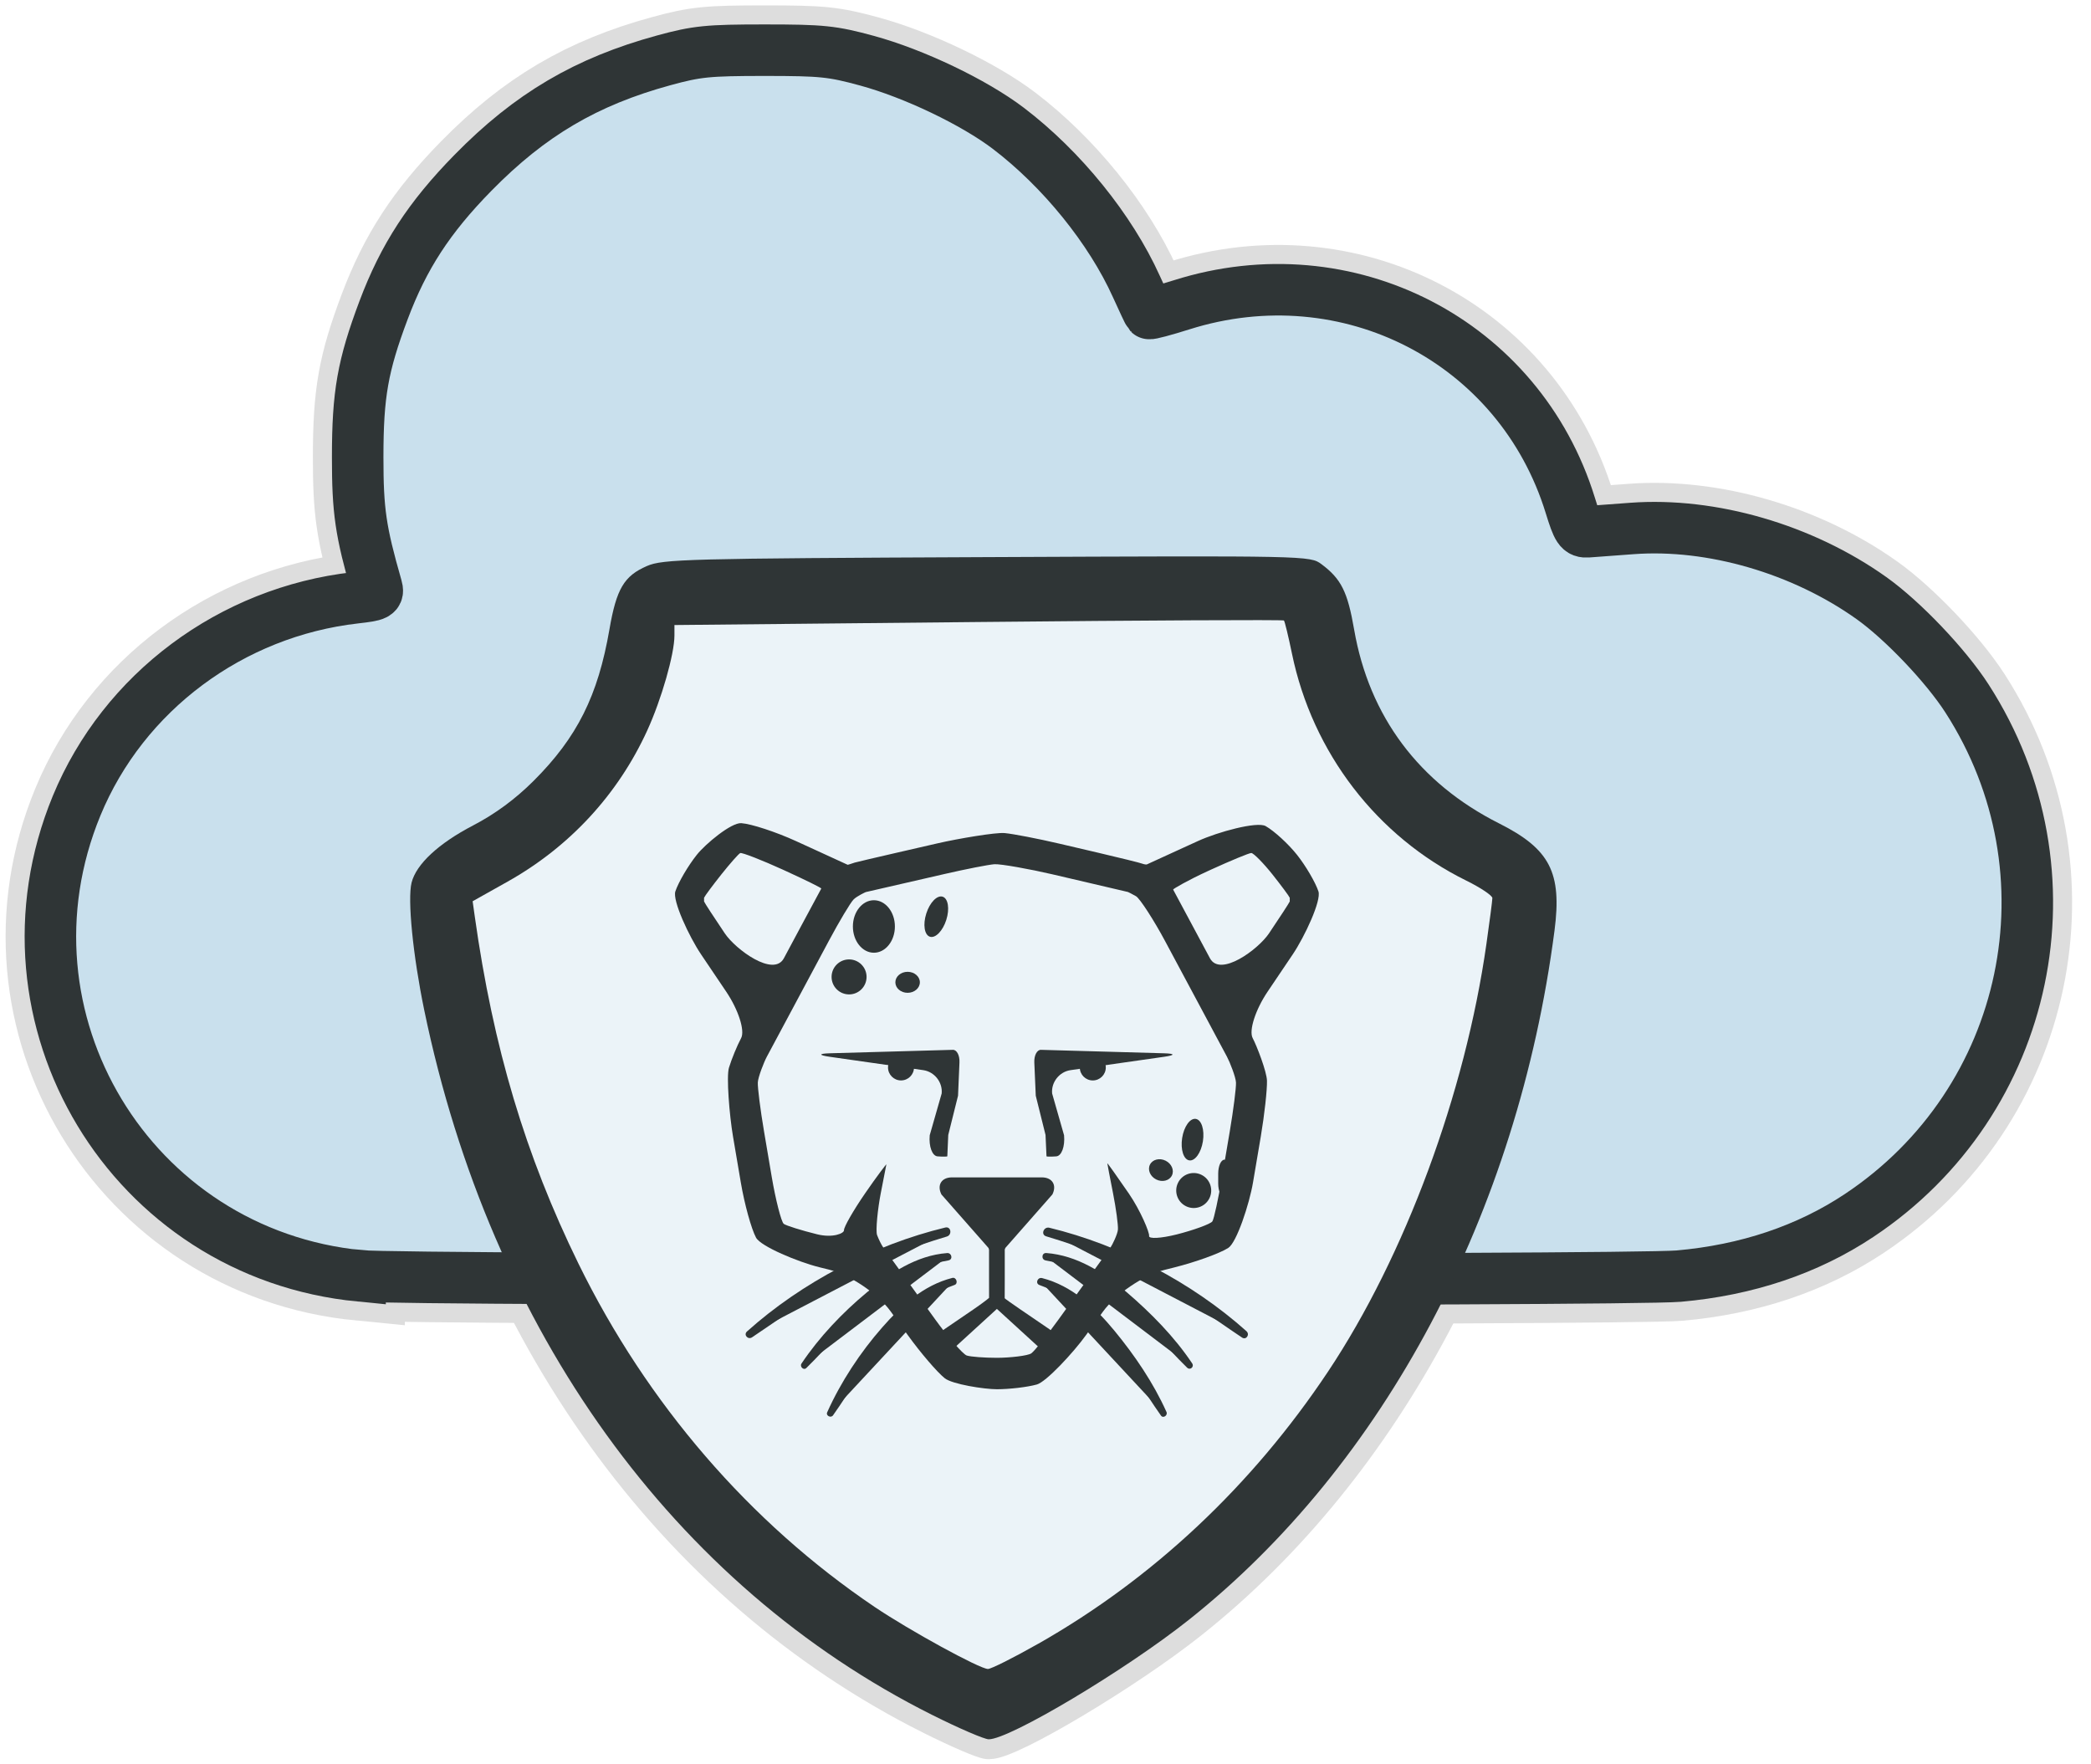
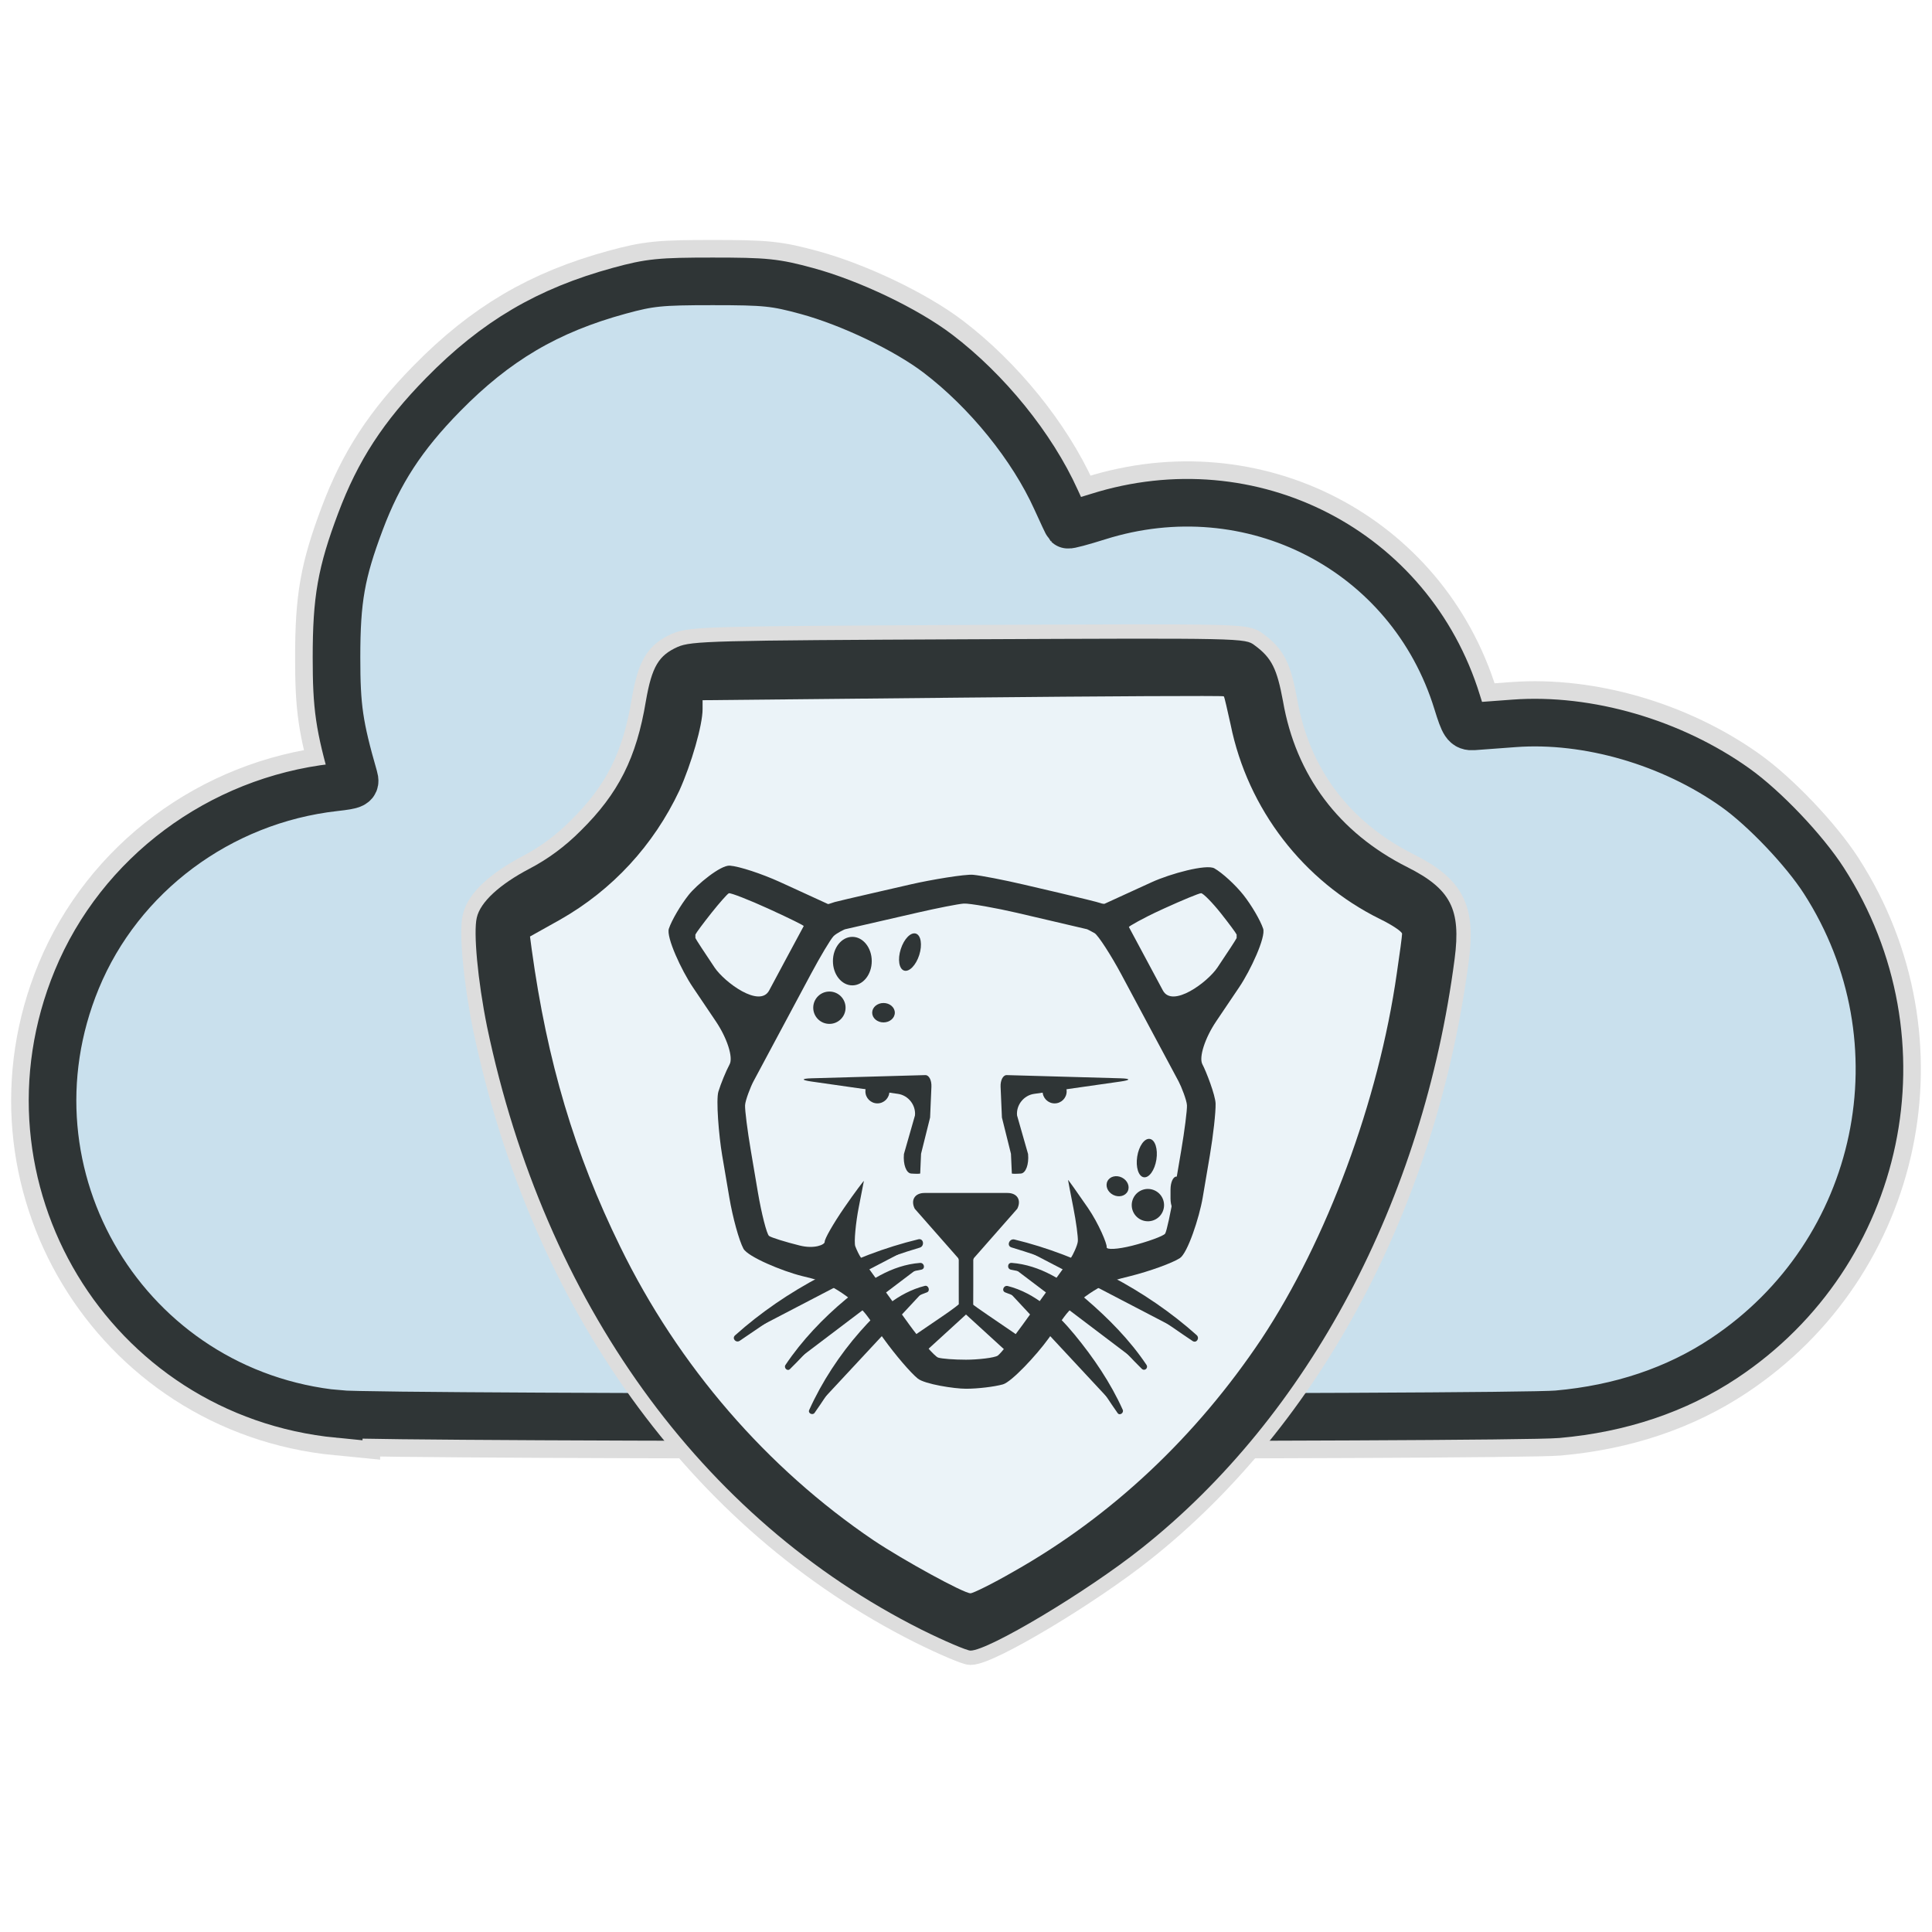
- <svg xmlns="http://www.w3.org/2000/svg" width="256px" height="215.959px" viewBox="0 0 32 27" version="1.1" id="svg1">
-   <g id="layer1" transform="matrix(1, 0, 0, 1, -5.460223, -6.131279)">
-     <g id="g321" transform="matrix(0.183025, 0, 0, 0.183025, 212.3595, 5.352387)">
-       <path style="fill:#2f3536;fill-opacity:1;stroke:#dddddd;stroke-width:3.334;stroke-dasharray:none;stroke-opacity:1" d="m -1052.522,147.664 c -21.587,-10.823 -36.899,-32.076 -42.458,-58.933 -0.943,-4.555 -1.41,-9.26 -1.058,-10.661 0.387,-1.542 2.253,-3.278 5.138,-4.779 1.846,-0.96 3.537,-2.206 5.059,-3.724 3.652,-3.646 5.391,-7.12 6.354,-12.699 0.583,-3.372 1.221,-4.448 3.13,-5.276 1.339,-0.58 3.324,-0.632 28.449,-0.745 26.835,-0.12 27.016,-0.117 27.965,0.591 1.647,1.229 2.184,2.304 2.731,5.463 1.257,7.265 5.433,12.85 12.126,16.217 4.249,2.138 5.265,4.106 4.631,8.97 -3.078,23.607 -14.252,44.666 -30.583,57.635 -5.297,4.207 -14.982,9.989 -16.731,9.989 -0.366,0 -2.504,-0.922 -4.751,-2.048 z" id="path287" />
-       <path style="fill: rgb(255, 255, 255); fill-opacity: 0.298; stroke: rgb(221, 221, 221); stroke-width: 7.492; stroke-dasharray: none; stroke-opacity: 1;" d="m -1100.345,110.959 c -19.181,-1.856 -31.042,-21.531 -23.706,-39.322 3.915,-9.493 12.925,-16.212 23.318,-17.388 1.803,-0.204 1.949,-0.279 1.77,-0.905 -1.34,-4.67 -1.585,-6.353 -1.583,-10.86 0,-5.261 0.423,-7.652 2.164,-12.286 1.683,-4.482 3.814,-7.756 7.479,-11.492 4.772,-4.865 9.468,-7.632 15.959,-9.405 2.764,-0.755 3.685,-0.848 8.434,-0.848 4.797,0 5.654,0.088 8.557,0.879 3.925,1.07 8.959,3.478 11.821,5.654 4.459,3.391 8.547,8.441 10.705,13.224 0.535,1.186 1.016,2.204 1.069,2.261 0.057,0.057 1.278,-0.269 2.722,-0.725 13.882,-4.385 28.268,3.04 32.502,16.775 0.622,2.018 0.781,2.255 1.474,2.204 0.427,-0.028 2.085,-0.154 3.684,-0.273 6.663,-0.494 14.263,1.716 20.032,5.825 2.622,1.867 6.218,5.647 7.99,8.398 9.346,14.507 5.337,33.692 -9.036,43.236 -4.302,2.857 -9.371,4.561 -15.073,5.066 -4.307,0.382 -106.324,0.361 -110.282,-0.021 z" id="path288" />
-       <path style="fill: rgb(201, 224, 237); fill-opacity: 1; stroke: rgb(47, 53, 54); stroke-width: 4.308; stroke-dasharray: none; stroke-opacity: 1;" d="m -1100.345,110.959 c -19.181,-1.856 -31.042,-21.531 -23.706,-39.322 3.915,-9.493 12.925,-16.212 23.318,-17.388 1.803,-0.204 1.949,-0.279 1.77,-0.905 -1.34,-4.67 -1.585,-6.353 -1.583,-10.86 0,-5.261 0.423,-7.652 2.164,-12.286 1.683,-4.482 3.814,-7.756 7.479,-11.492 4.772,-4.865 9.468,-7.632 15.959,-9.405 2.764,-0.755 3.685,-0.848 8.434,-0.848 4.797,0 5.654,0.088 8.557,0.879 3.925,1.07 8.959,3.478 11.821,5.654 4.459,3.391 8.547,8.441 10.705,13.224 0.535,1.186 1.016,2.204 1.069,2.261 0.057,0.057 1.278,-0.269 2.722,-0.725 13.882,-4.385 28.268,3.04 32.502,16.775 0.622,2.018 0.781,2.255 1.474,2.204 0.427,-0.028 2.085,-0.154 3.684,-0.273 6.663,-0.494 14.263,1.716 20.032,5.825 2.622,1.867 6.218,5.647 7.99,8.398 9.346,14.507 5.337,33.692 -9.036,43.236 -4.302,2.857 -9.371,4.561 -15.073,5.066 -4.307,0.382 -106.324,0.361 -110.282,-0.021 z" id="path289" />
-       <path style="fill: rgb(47, 53, 54); fill-opacity: 1; stroke-width: 7.079;" d="m -1052.522,147.664 c -21.587,-10.823 -36.899,-32.076 -42.458,-58.933 -0.943,-4.555 -1.41,-9.26 -1.058,-10.661 0.387,-1.542 2.253,-3.278 5.138,-4.779 1.846,-0.96 3.537,-2.206 5.059,-3.724 3.652,-3.646 5.391,-7.12 6.354,-12.699 0.583,-3.372 1.221,-4.448 3.13,-5.276 1.339,-0.58 3.324,-0.632 28.449,-0.745 26.835,-0.12 27.016,-0.117 27.965,0.591 1.647,1.229 2.184,2.304 2.731,5.463 1.257,7.265 5.433,12.85 12.126,16.217 4.249,2.138 5.265,4.106 4.631,8.97 -3.078,23.607 -14.252,44.666 -30.583,57.635 -5.297,4.207 -14.982,9.989 -16.731,9.989 -0.366,0 -2.504,-0.922 -4.751,-2.048 z" id="path290" />
-       <path style="fill: rgb(235, 243, 248); fill-opacity: 1; stroke-width: 7.079;" d="m -1043.627,141.721 c 9.598,-5.447 17.878,-13.224 24.232,-22.759 6.427,-9.646 11.466,-23.248 13.246,-35.76 0.27,-1.9 0.495,-3.628 0.498,-3.839 0,-0.212 -0.975,-0.867 -2.174,-1.458 -7.483,-3.684 -12.876,-10.705 -14.587,-18.992 -0.3,-1.452 -0.602,-2.697 -0.671,-2.766 -0.071,-0.071 -11.566,-0.014 -25.549,0.127 l -25.423,0.253 v 0.877 c 0,1.554 -1.086,5.344 -2.278,7.948 -2.447,5.348 -6.491,9.724 -11.672,12.632 l -2.927,1.643 0.178,1.269 c 1.545,10.979 4.231,19.971 8.676,29.044 5.734,11.703 14.322,21.657 24.767,28.705 2.912,1.965 8.784,5.179 9.474,5.186 0.263,0.003 2.157,-0.948 4.209,-2.112 z" id="path291" />
-       <g id="g320" transform="matrix(0.05258037,0,0,0.05258037,-1074.009,69.93369)" style="fill:#2f3536;fill-opacity:1;stroke-width:2.226">
+ <svg xmlns="http://www.w3.org/2000/svg" width="256px" height="256px" viewBox="0 0 32 32" version="1.1" id="svg1">
+   <g id="layer1" transform="matrix(1, 0, 0, 1, -5.358512, -3.826568)">
+     <g id="g321" transform="matrix(0.183025, 0, 0, 0.183025, 212.3595, 8.311322)">
+       <g transform="matrix(1, 0, 0, 1, 0.000001, -7.493602)">
+         <path style="fill: rgb(255, 255, 255); fill-opacity: 0.298; stroke: rgb(221, 221, 221); stroke-width: 7.492; stroke-dasharray: none; stroke-opacity: 1;" d="m -1100.345,110.959 c -19.181,-1.856 -31.042,-21.531 -23.706,-39.322 3.915,-9.493 12.925,-16.212 23.318,-17.388 1.803,-0.204 1.949,-0.279 1.77,-0.905 -1.34,-4.67 -1.585,-6.353 -1.583,-10.86 0,-5.261 0.423,-7.652 2.164,-12.286 1.683,-4.482 3.814,-7.756 7.479,-11.492 4.772,-4.865 9.468,-7.632 15.959,-9.405 2.764,-0.755 3.685,-0.848 8.434,-0.848 4.797,0 5.654,0.088 8.557,0.879 3.925,1.07 8.959,3.478 11.821,5.654 4.459,3.391 8.547,8.441 10.705,13.224 0.535,1.186 1.016,2.204 1.069,2.261 0.057,0.057 1.278,-0.269 2.722,-0.725 13.882,-4.385 28.268,3.04 32.502,16.775 0.622,2.018 0.781,2.255 1.474,2.204 0.427,-0.028 2.085,-0.154 3.684,-0.273 6.663,-0.494 14.263,1.716 20.032,5.825 2.622,1.867 6.218,5.647 7.99,8.398 9.346,14.507 5.337,33.692 -9.036,43.236 -4.302,2.857 -9.371,4.561 -15.073,5.066 -4.307,0.382 -106.324,0.361 -110.282,-0.021 z" id="path288" />
+         <path style="fill: rgb(201, 224, 237); fill-opacity: 1; stroke: rgb(47, 53, 54); stroke-width: 4.308; stroke-dasharray: none; stroke-opacity: 1;" d="m -1100.345,110.959 c -19.181,-1.856 -31.042,-21.531 -23.706,-39.322 3.915,-9.493 12.925,-16.212 23.318,-17.388 1.803,-0.204 1.949,-0.279 1.77,-0.905 -1.34,-4.67 -1.585,-6.353 -1.583,-10.86 0,-5.261 0.423,-7.652 2.164,-12.286 1.683,-4.482 3.814,-7.756 7.479,-11.492 4.772,-4.865 9.468,-7.632 15.959,-9.405 2.764,-0.755 3.685,-0.848 8.434,-0.848 4.797,0 5.654,0.088 8.557,0.879 3.925,1.07 8.959,3.478 11.821,5.654 4.459,3.391 8.547,8.441 10.705,13.224 0.535,1.186 1.016,2.204 1.069,2.261 0.057,0.057 1.278,-0.269 2.722,-0.725 13.882,-4.385 28.268,3.04 32.502,16.775 0.622,2.018 0.781,2.255 1.474,2.204 0.427,-0.028 2.085,-0.154 3.684,-0.273 6.663,-0.494 14.263,1.716 20.032,5.825 2.622,1.867 6.218,5.647 7.99,8.398 9.346,14.507 5.337,33.692 -9.036,43.236 -4.302,2.857 -9.371,4.561 -15.073,5.066 -4.307,0.382 -106.324,0.361 -110.282,-0.021 z" id="path289" />
+       </g>
+       <g transform="matrix(0.777002, 0, 0, 0.777002, -233.383, -1.225749)" style="">
+         <path style="fill: rgb(47, 53, 54); fill-opacity: 1; stroke: rgb(221, 221, 221); stroke-width: 3.334; stroke-dasharray: none; stroke-opacity: 1;" d="M -1047.9 159.847 C -1073.6 146.953 -1091.8 121.632 -1098.5 89.634 C -1099.6 84.207 -1100.1 78.601 -1099.7 76.932 C -1099.3 75.095 -1097 73.027 -1093.6 71.239 C -1091.4 70.095 -1089.4 68.611 -1087.6 66.802 C -1083.2 62.458 -1081.1 58.319 -1080 51.672 C -1079.3 47.654 -1078.5 46.372 -1076.3 45.386 C -1074.7 44.694 -1072.3 44.633 -1042.4 44.498 C -1010.4 44.355 -1010.2 44.359 -1009.1 45.203 C -1007.1 46.667 -1006.5 47.947 -1005.8 51.711 C -1004.3 60.367 -999.3 67.02 -991.33 71.032 C -986.27 73.578 -985.05 75.923 -985.81 81.719 C -989.48 109.844 -1002.8 134.934 -1022.3 150.386 C -1028.6 155.398 -1040.1 162.287 -1042.2 162.287 C -1042.6 162.287 -1045.2 161.189 -1047.9 159.847 Z" id="path287" />
+         <path style="fill: rgb(47, 53, 54); fill-opacity: 1; stroke-width: 7.079;" d="M -1047.9 159.847 C -1073.6 146.953 -1091.8 121.632 -1098.5 89.634 C -1099.6 84.207 -1100.1 78.601 -1099.7 76.932 C -1099.3 75.095 -1097 73.027 -1093.6 71.239 C -1091.4 70.095 -1089.4 68.611 -1087.6 66.802 C -1083.2 62.458 -1081.1 58.319 -1080 51.672 C -1079.3 47.654 -1078.5 46.372 -1076.3 45.386 C -1074.7 44.694 -1072.3 44.633 -1042.4 44.498 C -1010.4 44.355 -1010.2 44.359 -1009.1 45.203 C -1007.1 46.667 -1006.5 47.947 -1005.8 51.711 C -1004.3 60.367 -999.3 67.02 -991.33 71.032 C -986.27 73.578 -985.05 75.923 -985.81 81.719 C -989.48 109.844 -1002.8 134.934 -1022.3 150.386 C -1028.6 155.398 -1040.1 162.287 -1042.2 162.287 C -1042.6 162.287 -1045.2 161.189 -1047.9 159.847 Z" id="path290" />
+         <path style="fill: rgb(235, 243, 248); fill-opacity: 1; stroke-width: 7.079;" d="M -1037.2 153.093 C -1025.7 146.604 -1015.9 137.338 -1008.3 125.978 C -1000.7 114.486 -994.66 98.28 -992.54 83.374 C -992.2 81.11 -991.93 79.051 -991.93 78.799 C -991.93 78.547 -993.09 77.766 -994.54 77.063 C -1003.4 72.674 -1009.9 64.309 -1011.9 54.436 C -1012.3 52.706 -1012.6 51.223 -1012.7 51.14 C -1012.8 51.056 -1026.5 51.124 -1043.1 51.292 L -1073.4 51.594 L -1073.4 52.639 C -1073.4 54.49 -1074.7 59.005 -1076.1 62.109 C -1079.1 68.48 -1083.9 73.694 -1090 77.158 L -1093.5 79.116 L -1093.3 80.627 C -1091.5 93.708 -1088.3 104.421 -1083 115.231 C -1076.2 129.174 -1065.9 141.034 -1053.5 149.431 C -1050 151.772 -1043 155.602 -1042.2 155.61 C -1041.9 155.613 -1039.6 154.48 -1037.2 153.093 Z" id="path291" />
+       </g>
+       <g id="g320" transform="matrix(0.05258, 0, 0, 0.05258, -1070.499, 50.67084)" style="fill:#2f3536;fill-opacity:1;stroke-width:2.226">
        <rect ry="22.263" y="595.362" x="864" height="60" width="20" id="rect291" style="fill:#2f3536;fill-opacity:1;stroke:none;stroke-width:2.226" rx="22.263" />
        <rect y="28.362" x="0" height="1024" width="1024" id="rect292" style="opacity:0;fill:#2f3536;fill-opacity:1;stroke:none;stroke-width:35.621" />
        <path style="fill:#2f3536;fill-opacity:1;stroke-width:11.575" id="path292" d="m 1023.407,168.604 c -4.877,-14.542 -20.215,-40.643 -33.983,-58.014 -13.799,-17.392 -36.26,-37.976 -49.903,-45.744 -13.653,-7.799 -76.071,9.26 -107.641,23.698 l -23.043,10.518 c -31.57,14.449 -57.842,26.48 -58.373,26.73 -0.515,0.27 -4.227,0 -7.107,-1.191 -2.891,-1.243 -38.017,-9.889 -71.839,-17.797 L 610.966,92.658 C 577.134,84.75 538.144,77.216 524.293,75.911 510.432,74.595 451.321,84.495 417.499,92.257 l -64.82,14.896 c -33.842,7.757 -63.884,14.818 -66.723,15.681 -2.87,0.842 -10.856,3.754 -11.397,3.463 -0.536,-0.307 -27.822,-12.79 -59.381,-27.239 L 192.161,88.54 C 160.565,74.101 121.601,61.332 105.545,60.152 89.49,58.971 48.395,93.193 34.611,110.585 20.791,127.951 5.495,154.077 0.592,168.615 -4.311,183.157 22.284,240.448 41.719,269.227 l 39.723,58.919 c 19.404,28.778 30.104,62.049 23.73,73.908 -6.359,11.906 -15.052,33.052 -19.336,47.012 -4.289,13.986 0.666,75.296 6.452,109.534 l 12.411,73.076 c 5.797,34.232 16.69,73.695 24.198,87.697 7.529,14.012 67.076,38.745 100.794,47.095 l 15.083,3.738 c 33.681,8.355 77.881,38.241 98.184,66.4 l 27.229,37.674 c 20.293,28.17 46.783,59.085 58.856,68.714 12.026,9.624 62.917,17.501 82.971,17.501 20.09,0 48.634,-3.39 63.499,-7.529 14.849,-4.133 58.024,-50.511 78.317,-78.686 l 26.782,-37.087 c 20.314,-28.134 64.466,-58.097 98.158,-66.556 l 15.702,-3.946 c 33.671,-8.459 72.177,-22.388 85.544,-30.952 13.378,-8.574 33.52,-69.837 39.333,-104.07 l 12.385,-73.061 c 5.782,-34.253 10.211,-74.199 9.837,-88.836 -0.369,-14.6 -16.352,-55.82 -22.721,-67.726 -6.354,-11.865 4.336,-45.13 23.735,-73.908 l 39.723,-58.919 c 19.414,-28.768 46.009,-86.059 41.101,-100.617 z M 79.268,235.499 C 61.991,209.908 47.142,187.046 46.237,184.743 c 0,0 0,0 0,-2.652 0,-3.322 0,-3.322 0,-3.322 1.326,-3.031 13.721,-19.711 27.51,-37.092 13.82,-17.366 27.317,-32.636 30.016,-33.952 2.688,-1.3 36.026,11.875 67.602,26.283 l 4.934,2.267 c 31.575,14.433 56.948,26.974 56.392,27.874 -0.567,0.899 -15.328,28.31 -31.705,58.939 l -27.77,51.884 C 156.837,305.596 96.54,261.116 79.268,235.499 Z M 892.285,472.603 c 0.38,8.464 -4.071,43.414 -9.858,77.662 l -12.411,73.082 c -5.787,34.217 -12.624,65.756 -15.224,70.045 -2.537,4.284 -31.783,14.605 -56.865,20.912 -25.113,6.307 -44.808,7.341 -43.846,2.34 0.962,-5.038 -13.586,-40.289 -32.345,-67.612 -18.79,-27.302 -34.139,-48.863 -34.113,-47.912 0.026,0.946 4.305,23.376 9.109,47.678 4.789,24.333 8.277,50.303 7.763,57.723 -0.53,7.425 -9,24.614 -11.761,28.471 -2.787,3.853 -15.276,21.166 -27.79,38.47 -12.52,17.314 -37.534,52.035 -55.664,77.137 -18.104,25.092 -37.232,48.868 -42.515,52.778 -5.277,3.905 -34.679,7.128 -54.77,7.128 -20.049,0 -41.6,-1.627 -47.87,-3.619 -6.239,-1.981 -31.456,-31.383 -49.742,-56.73 -18.296,-25.352 -43.456,-60.213 -55.893,-77.47 -12.463,-17.257 -24.785,-34.357 -27.463,-38.028 -2.62,-3.666 -6.946,-12.369 -9.577,-19.321 -2.615,-6.967 1.055,-42.208 5.828,-66.541 4.794,-24.302 8.813,-44.974 8.948,-45.957 0.14,-0.972 -15.135,18.884 -33.92,46.196 -18.79,27.328 -33.863,53.683 -33.525,58.586 0.322,4.908 -17.683,12.655 -42.744,6.432 -25.055,-6.213 -48.9,-13.669 -52.965,-16.534 -4.061,-2.865 -13.284,-39.952 -19.097,-74.168 L 141.597,550.27 c -5.802,-34.248 -10.237,-69.198 -9.863,-77.662 0.38,-8.501 9.707,-32.35 14.303,-40.893 4.565,-8.558 21.738,-40.622 38.121,-71.236 l 60.91,-113.808 c 16.373,-30.598 33.894,-59.886 38.932,-65.101 5.043,-5.199 18.868,-11.672 19.503,-11.818 0.655,-0.146 28.841,-6.629 62.688,-14.381 l 62.517,-14.366 c 33.816,-7.773 69.468,-14.761 79.191,-15.541 9.728,-0.775 57.853,7.991 91.68,15.889 l 58.305,13.617 c 33.816,7.908 61.991,14.501 62.6,14.657 0.619,0.13 6.328,3.135 12.676,6.655 6.359,3.525 29.418,39.78 45.801,70.383 l 60.915,113.808 c 16.367,30.608 33.551,62.673 38.121,71.236 4.586,8.542 13.934,32.392 14.288,40.893 z m 85.508,-287.86 c -0.905,2.303 -15.79,25.165 -33.042,50.756 -17.251,25.617 -77.548,70.097 -93.915,39.473 L 823.046,223.088 c -16.404,-30.629 -30.213,-56.413 -30.718,-57.312 -0.536,-0.894 23.839,-15.068 55.414,-29.501 l 4.913,-2.267 c 31.56,-14.407 60.338,-26.283 63.931,-26.392 3.593,-0.078 19.882,16.695 33.686,34.061 13.768,17.381 26.184,34.061 27.52,37.092 0,0 0,0 0,3.322 0,2.652 0,2.652 0,2.652 z" />
        <path style="fill:#2f3536;fill-opacity:1;stroke-width:11.575" id="path293" d="m 423.775,650.7 c -7.451,-14.922 0.083,-27.166 16.799,-27.166 h 142.867 c 16.69,0 24.244,12.244 16.804,27.166 l -74.662,84.879 c -7.471,14.932 -19.653,14.932 -27.146,0 z" />
        <path style="fill:#2f3536;fill-opacity:1;stroke-width:11.575" id="path294" d="m 512.007,832.728 c 0.021,0 10.087,9.229 22.425,20.501 l 48.515,44.34 c 12.359,11.246 25.841,12.374 29.969,2.459 4.133,-9.91 -3.749,-25.695 -17.553,-35.111 l -45.952,-31.341 c -13.799,-9.416 -25.056,-17.423 -25.004,-17.797 0.042,-0.354 0.104,-15.057 0.104,-31.763 v -85.586 c 0,-16.705 -2.516,-36.005 -5.6,-42.879 0,0 0,0 -6.905,0 -6.894,0 -6.894,0 -6.894,0 -3.083,6.873 -5.6,26.168 -5.6,42.879 V 784.016 c 0,16.705 0.031,30.692 0.047,31.087 0.036,0.364 -11.137,9.057 -24.946,18.473 l -45.952,31.341 c -13.794,9.416 -21.712,25.201 -17.558,35.111 4.159,9.92 17.61,8.787 29.964,-2.459 l 48.525,-44.34 c 12.338,-11.272 22.414,-20.501 22.414,-20.501 z" />
        <g transform="matrix(5.199316,0,0,5.199316,-1037.384,-846.3803)" id="g296" style="fill:#2f3536;fill-opacity:1;stroke-width:2.226">
          <path id="path295" d="m 246.885,244.751 c -3.453,0.1 -3.48,0.578 -0.063,1.067 l 28.657,4.092 c 3.413,0.489 5.948,3.696 5.627,7.127 l -3.658,12.79 c -0.309,3.431 0.762,6.337 2.396,6.457 1.634,0.12 2.98,0.104 2.99,-0.036 0.005,-0.137 0.14,-3.068 0.284,-6.513 l 2.993,-12.004 c 0.15,-3.446 0.345,-8.027 0.438,-10.181 0.099,-2.154 -0.813,-3.892 -2.019,-3.856 -1.206,0.035 -5.015,0.139 -8.463,0.237 z" style="fill:#2f3536;fill-opacity:1;stroke-width:2.226" />
          <path id="path296" d="m 319.935,243.932 c -3.449,-0.098 -7.259,-0.202 -8.458,-0.237 -1.212,-0.036 -2.124,1.702 -2.032,3.856 0.093,2.154 0.294,6.735 0.442,10.181 l 2.99,12.004 c 0.15,3.444 0.279,6.375 0.295,6.513 0.006,0.14 1.35,0.155 2.983,0.036 1.635,-0.119 2.71,-3.025 2.39,-6.457 l -3.652,-12.79 c -0.317,-3.431 2.216,-6.638 5.627,-7.127 l 28.657,-4.092 c 3.411,-0.489 3.391,-0.967 -0.062,-1.067 z" style="fill:#2f3536;fill-opacity:1;stroke-width:2.226" />
        </g>
        <g transform="matrix(5.199316,0,0,5.199316,-1037.384,-846.3803)" id="g297" style="fill:#2f3536;fill-opacity:1;stroke-width:2.226">
          <circle id="circle296" r="3.974" cy="249.082" cx="268.666" style="fill:#2f3536;fill-opacity:1;stroke-width:2.226" />
          <path id="path297" d="m 331.314,249.082 c 0,2.199 -1.786,3.978 -3.979,3.978 -2.202,0 -3.98,-1.779 -3.98,-3.978 0,-2.195 1.778,-3.974 3.98,-3.974 2.193,-0.001 3.979,1.779 3.979,3.974 z" style="fill:#2f3536;fill-opacity:1;stroke-width:2.226" />
        </g>
        <g transform="matrix(5.199316,0,0,5.199316,-1037.384,-846.3803)" id="g313" style="fill:#2f3536;fill-opacity:1;stroke-width:2.226">
          <g id="g305" style="fill:#2f3536;fill-opacity:1;stroke-width:2.226">
            <g id="g300" style="fill:#2f3536;fill-opacity:1;stroke-width:2.226">
              <g id="g299" style="fill:#2f3536;fill-opacity:1;stroke-width:2.226">
                <path id="path298" d="m 282.442,299.431 c -22.72,6.003 -41.634,16.871 -60.114,31.306" style="fill:#2f3536;fill-opacity:1;stroke-width:2.226" />
                <path id="path299" d="m 282.2,298.054 c -21.88,5.292 -43.854,16.737 -60.637,31.78 -1.164,1.042 0.289,2.639 1.532,1.807 9.16,-6.125 17.966,-12.6 27.651,-17.915 10.139,-5.564 20.881,-9.605 31.939,-12.917 1.686,-0.505 1.297,-3.186 -0.485,-2.755 z" style="fill:#2f3536;fill-opacity:1;stroke-width:2.226" />
              </g>
            </g>
            <g id="g302" style="fill:#2f3536;fill-opacity:1;stroke-width:2.226">
              <g id="g301" style="fill:#2f3536;fill-opacity:1;stroke-width:2.226">
                <path id="path300" d="m 282.968,306.988 c -16.705,1.636 -33.563,20.751 -43.912,33.257" style="fill:#2f3536;fill-opacity:1;stroke-width:2.226" />
                <path id="path301" d="m 282.77,305.868 c -9.444,0.723 -17.431,6.122 -24.537,12.016 -7.479,6.204 -14.603,13.695 -20.01,21.778 -0.624,0.933 0.641,2.192 1.491,1.359 12.808,-12.552 24.483,-29.631 43.451,-32.913 1.472,-0.254 1.04,-2.351 -0.395,-2.24 z" style="fill:#2f3536;fill-opacity:1;stroke-width:2.226" />
              </g>
            </g>
            <g id="g304" style="fill:#2f3536;fill-opacity:1;stroke-width:2.226">
              <g id="g303" style="fill:#2f3536;fill-opacity:1;stroke-width:2.226">
                <path id="path302" d="m 284.562,314.588 c -16.175,4.496 -29.483,26.229 -37.521,40.328" style="fill:#2f3536;fill-opacity:1;stroke-width:2.226" />
                <path id="path303" d="m 284.364,313.467 c -8.867,2.251 -15.541,8.416 -21.442,15.134 -6.738,7.671 -12.65,16.651 -16.835,25.961 -0.484,1.078 1.134,1.858 1.787,0.937 10.368,-14.624 19.083,-33.416 37.176,-39.883 1.208,-0.432 0.551,-2.463 -0.686,-2.149 z" style="fill:#2f3536;fill-opacity:1;stroke-width:2.226" />
              </g>
            </g>
          </g>
          <g id="g312" style="fill:#2f3536;fill-opacity:1;stroke-width:2.226">
            <g id="g307" style="fill:#2f3536;fill-opacity:1;stroke-width:2.226">
              <g id="g306" style="fill:#2f3536;fill-opacity:1;stroke-width:2.226">
                <path id="path305" d="m 313.56,299.431 c 22.718,6.003 41.628,16.871 60.104,31.306" style="fill:#2f3536;fill-opacity:1;stroke-width:2.226" />
                <path id="path306" d="m 313.074,300.743 c 11.08,3.32 21.741,7.38 31.951,12.85 9.841,5.271 18.705,11.93 27.959,18.114 1.305,0.872 2.469,-0.947 1.359,-1.94 -16.666,-14.924 -38.57,-26.389 -60.299,-31.647 -1.712,-0.415 -2.727,2.097 -0.97,2.623 z" style="fill:#2f3536;fill-opacity:1;stroke-width:2.226" />
              </g>
            </g>
            <g id="g309" style="fill:#2f3536;fill-opacity:1;stroke-width:2.226">
              <g id="g308" style="fill:#2f3536;fill-opacity:1;stroke-width:2.226">
                <path id="path307" d="m 313.03,306.988 c 16.707,1.636 33.564,20.751 43.913,33.257" style="fill:#2f3536;fill-opacity:1;stroke-width:2.226" />
                <path id="path308" d="m 312.923,308.121 c 18.863,3.261 30.51,20.297 43.245,32.782 0.946,0.928 2.279,-0.229 1.551,-1.316 -5.477,-8.176 -12.608,-15.396 -20.064,-21.789 -6.961,-5.969 -15.178,-11.229 -24.517,-11.942 -1.482,-0.114 -1.644,2.018 -0.215,2.265 z" style="fill:#2f3536;fill-opacity:1;stroke-width:2.226" />
              </g>
            </g>
            <g id="g311" style="fill:#2f3536;fill-opacity:1;stroke-width:2.226">
              <g id="g310" style="fill:#2f3536;fill-opacity:1;stroke-width:2.226">
                <path id="path309" d="m 311.435,314.588 c 16.172,4.496 29.49,26.229 37.524,40.328" style="fill:#2f3536;fill-opacity:1;stroke-width:2.226" />
                <path id="path310" d="m 311.04,315.655 c 18.046,6.457 26.813,25.33 37.144,39.919 0.686,0.968 2.152,-0.075 1.694,-1.095 -4.017,-8.945 -9.716,-17.315 -15.94,-24.875 -5.824,-7.073 -13.024,-13.776 -22.108,-16.083 -1.392,-0.354 -2.199,1.63 -0.79,2.134 z" style="fill:#2f3536;fill-opacity:1;stroke-width:2.226" />
              </g>
            </g>
          </g>
        </g>
        <g transform="matrix(5.199316,0,0,5.199316,-1037.384,-846.3803)" id="g319" style="fill:#2f3536;fill-opacity:1;stroke-width:2.226">
          <g id="g315" style="fill:#2f3536;fill-opacity:1;stroke-width:2.226">
            <ellipse id="ellipse313" ry="8.03" rx="6.425" cy="205.962" cx="260.37" style="fill:#2f3536;fill-opacity:1;stroke-width:2.226" />
            <path id="path313" d="m 258.13,221.388 c 0,2.959 -2.396,5.353 -5.349,5.353 -2.959,0 -5.355,-2.394 -5.355,-5.353 0,-2.956 2.396,-5.353 5.355,-5.353 2.953,0.001 5.349,2.397 5.349,5.353 z" style="fill:#2f3536;fill-opacity:1;stroke-width:2.226" />
            <path id="path314" d="m 282.519,203.942 c -1.077,3.381 -3.318,5.69 -5.011,5.152 -1.688,-0.539 -2.19,-3.713 -1.111,-7.096 1.072,-3.382 3.314,-5.688 5.003,-5.148 1.691,0.537 2.191,3.716 1.119,7.092 z" style="fill:#2f3536;fill-opacity:1;stroke-width:2.226" />
            <path id="path315" d="m 274.432,223.038 c 0,1.778 -1.674,3.214 -3.748,3.214 -2.069,0 -3.746,-1.436 -3.746,-3.214 0,-1.774 1.676,-3.211 3.746,-3.211 2.074,0 3.748,1.437 3.748,3.211 z" style="fill:#2f3536;fill-opacity:1;stroke-width:2.226" />
          </g>
          <g id="g318" style="fill:#2f3536;fill-opacity:1;stroke-width:2.226">
            <path id="path316" d="m 353.42,284.343 c -1.319,2.646 -0.248,5.858 2.4,7.178 2.646,1.321 5.86,0.247 7.179,-2.398 1.32,-2.649 0.242,-5.866 -2.401,-7.179 -2.643,-1.325 -5.859,-0.248 -7.178,2.399 z" style="fill:#2f3536;fill-opacity:1;stroke-width:2.226" />
            <path id="path317" d="m 354.672,270.667 c -0.546,3.506 0.429,6.572 2.179,6.845 1.759,0.272 3.618,-2.346 4.172,-5.85 0.546,-3.506 -0.429,-6.571 -2.188,-6.842 -1.748,-0.276 -3.616,2.342 -4.163,5.847 z" style="fill:#2f3536;fill-opacity:1;stroke-width:2.226" />
            <path id="path318" d="m 344.822,278.809 c -0.794,1.588 0.067,3.625 1.917,4.547 1.854,0.925 4,0.387 4.787,-1.2 0.796,-1.588 -0.066,-3.624 -1.916,-4.546 -1.851,-0.926 -3.999,-0.387 -4.788,1.199 z" style="fill:#2f3536;fill-opacity:1;stroke-width:2.226" />
          </g>
        </g>
      </g>
    </g>
  </g>
</svg>
